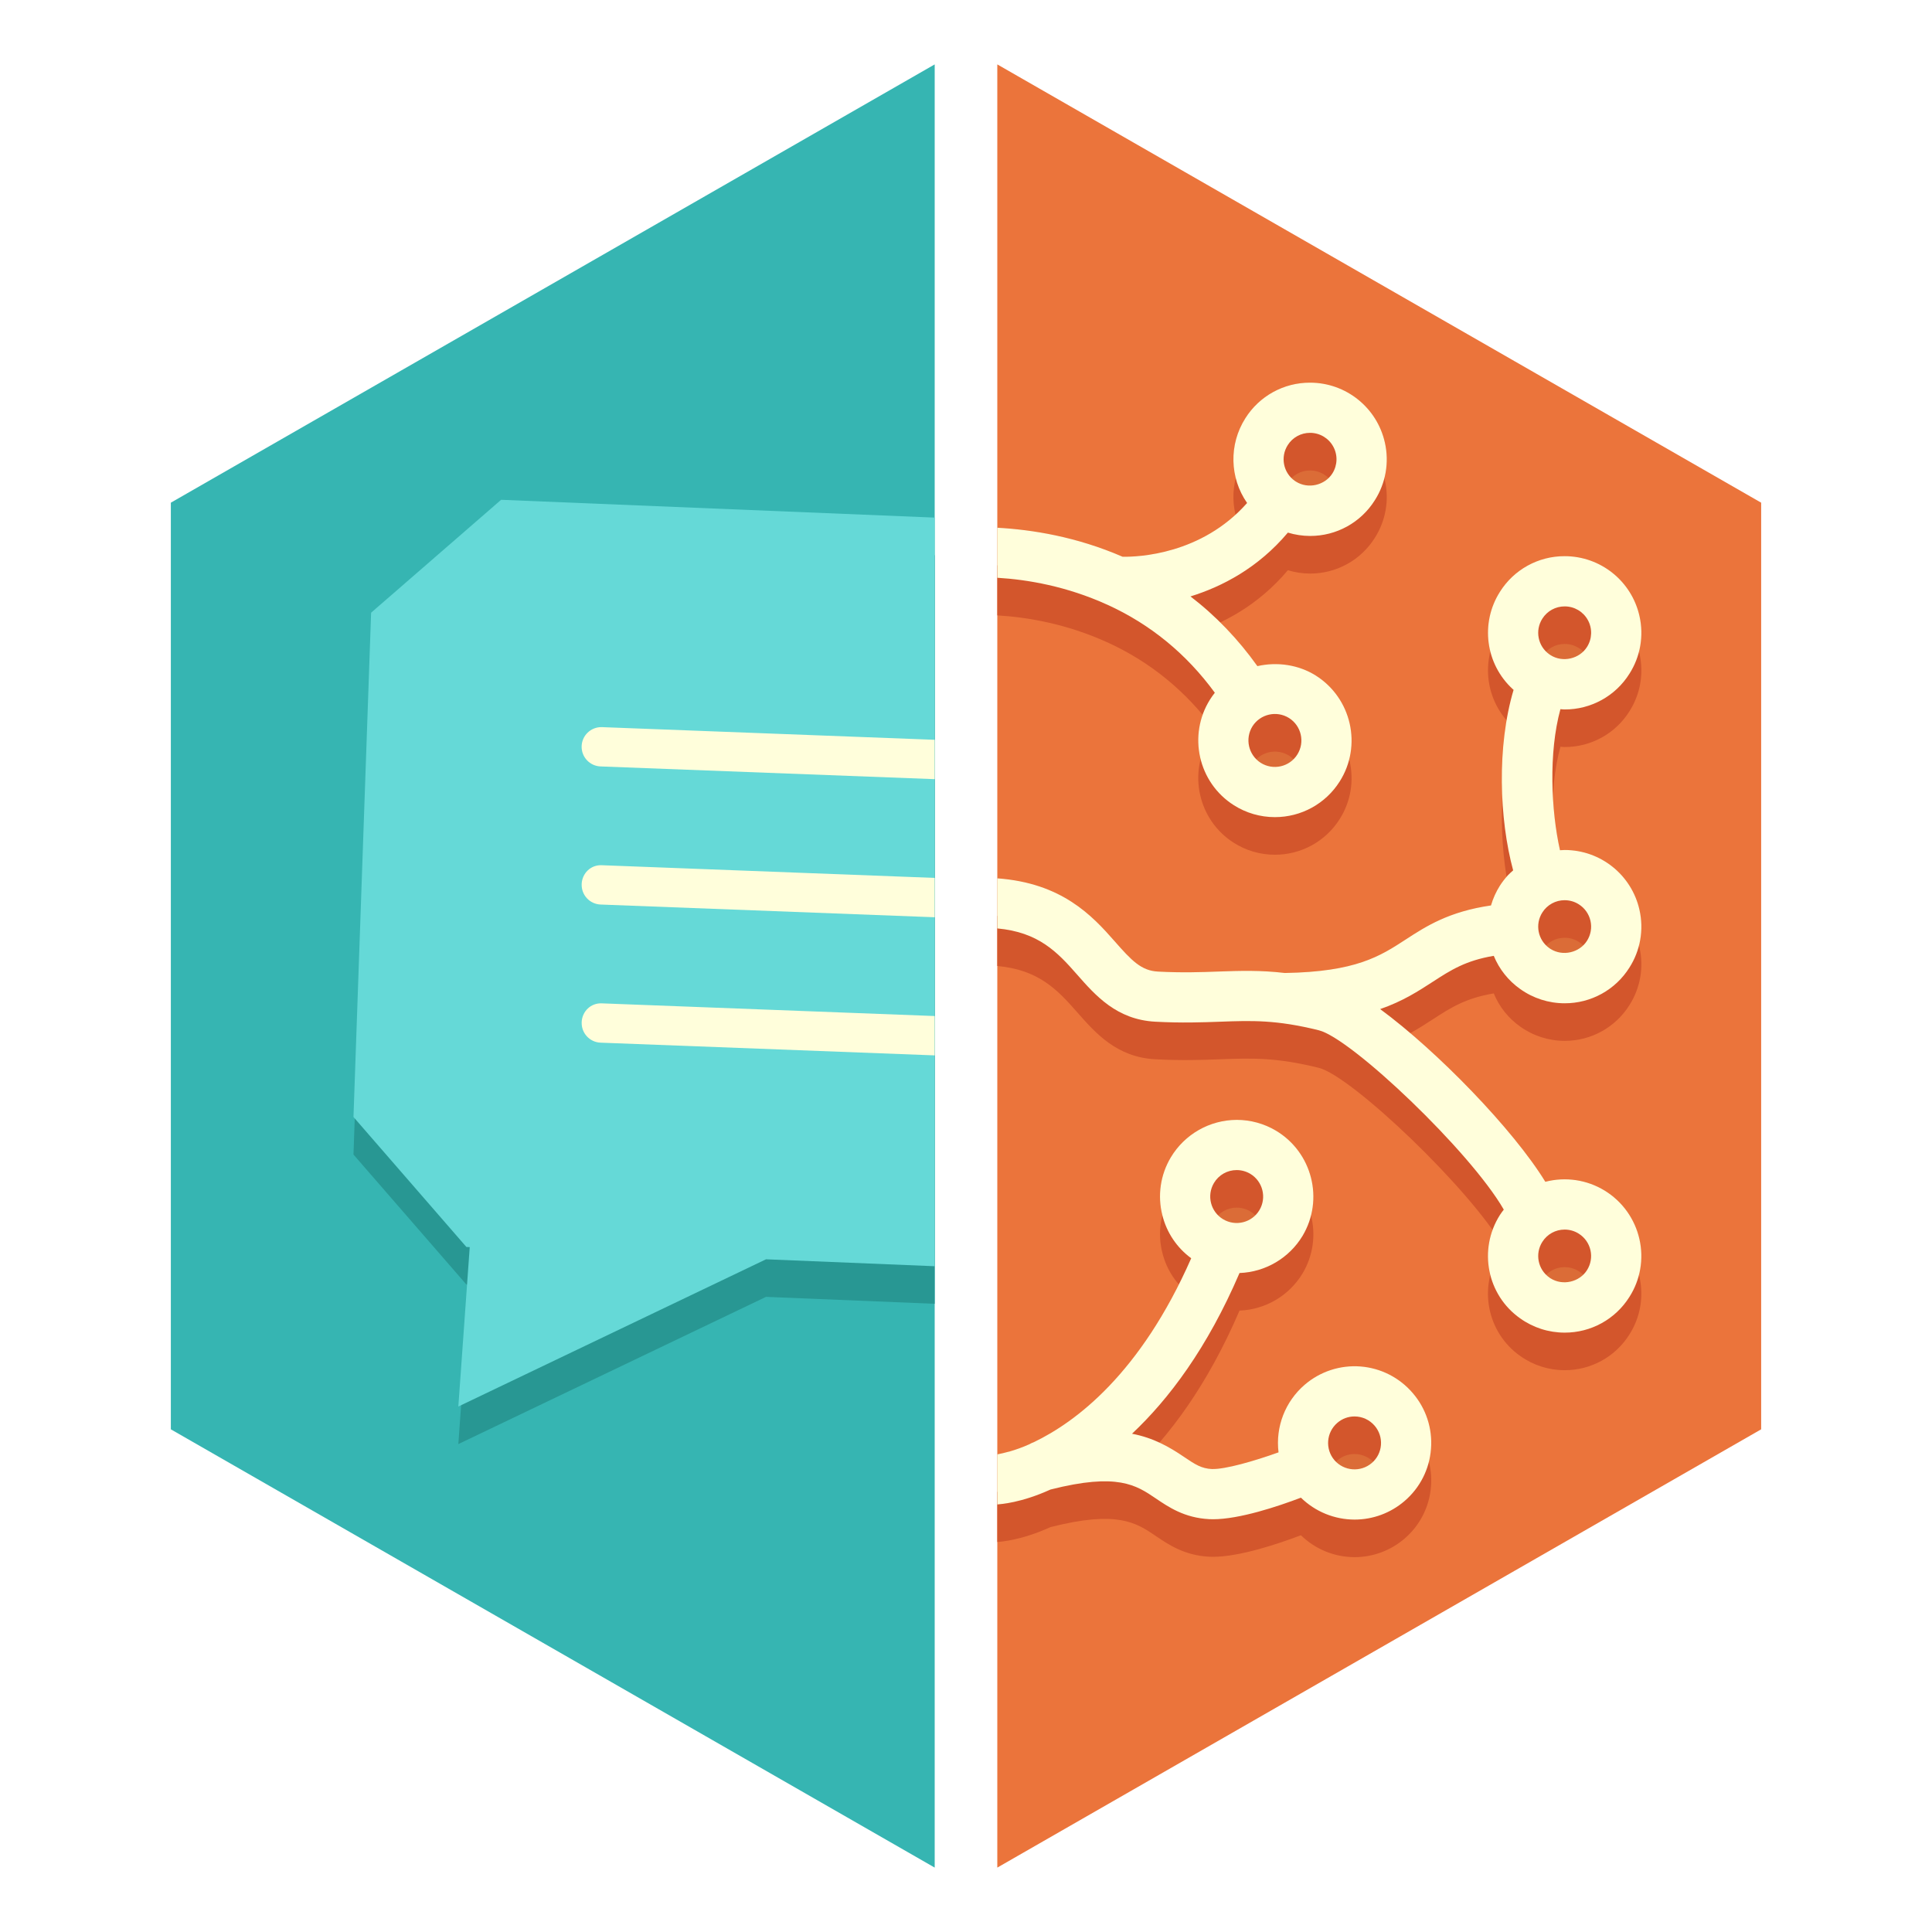
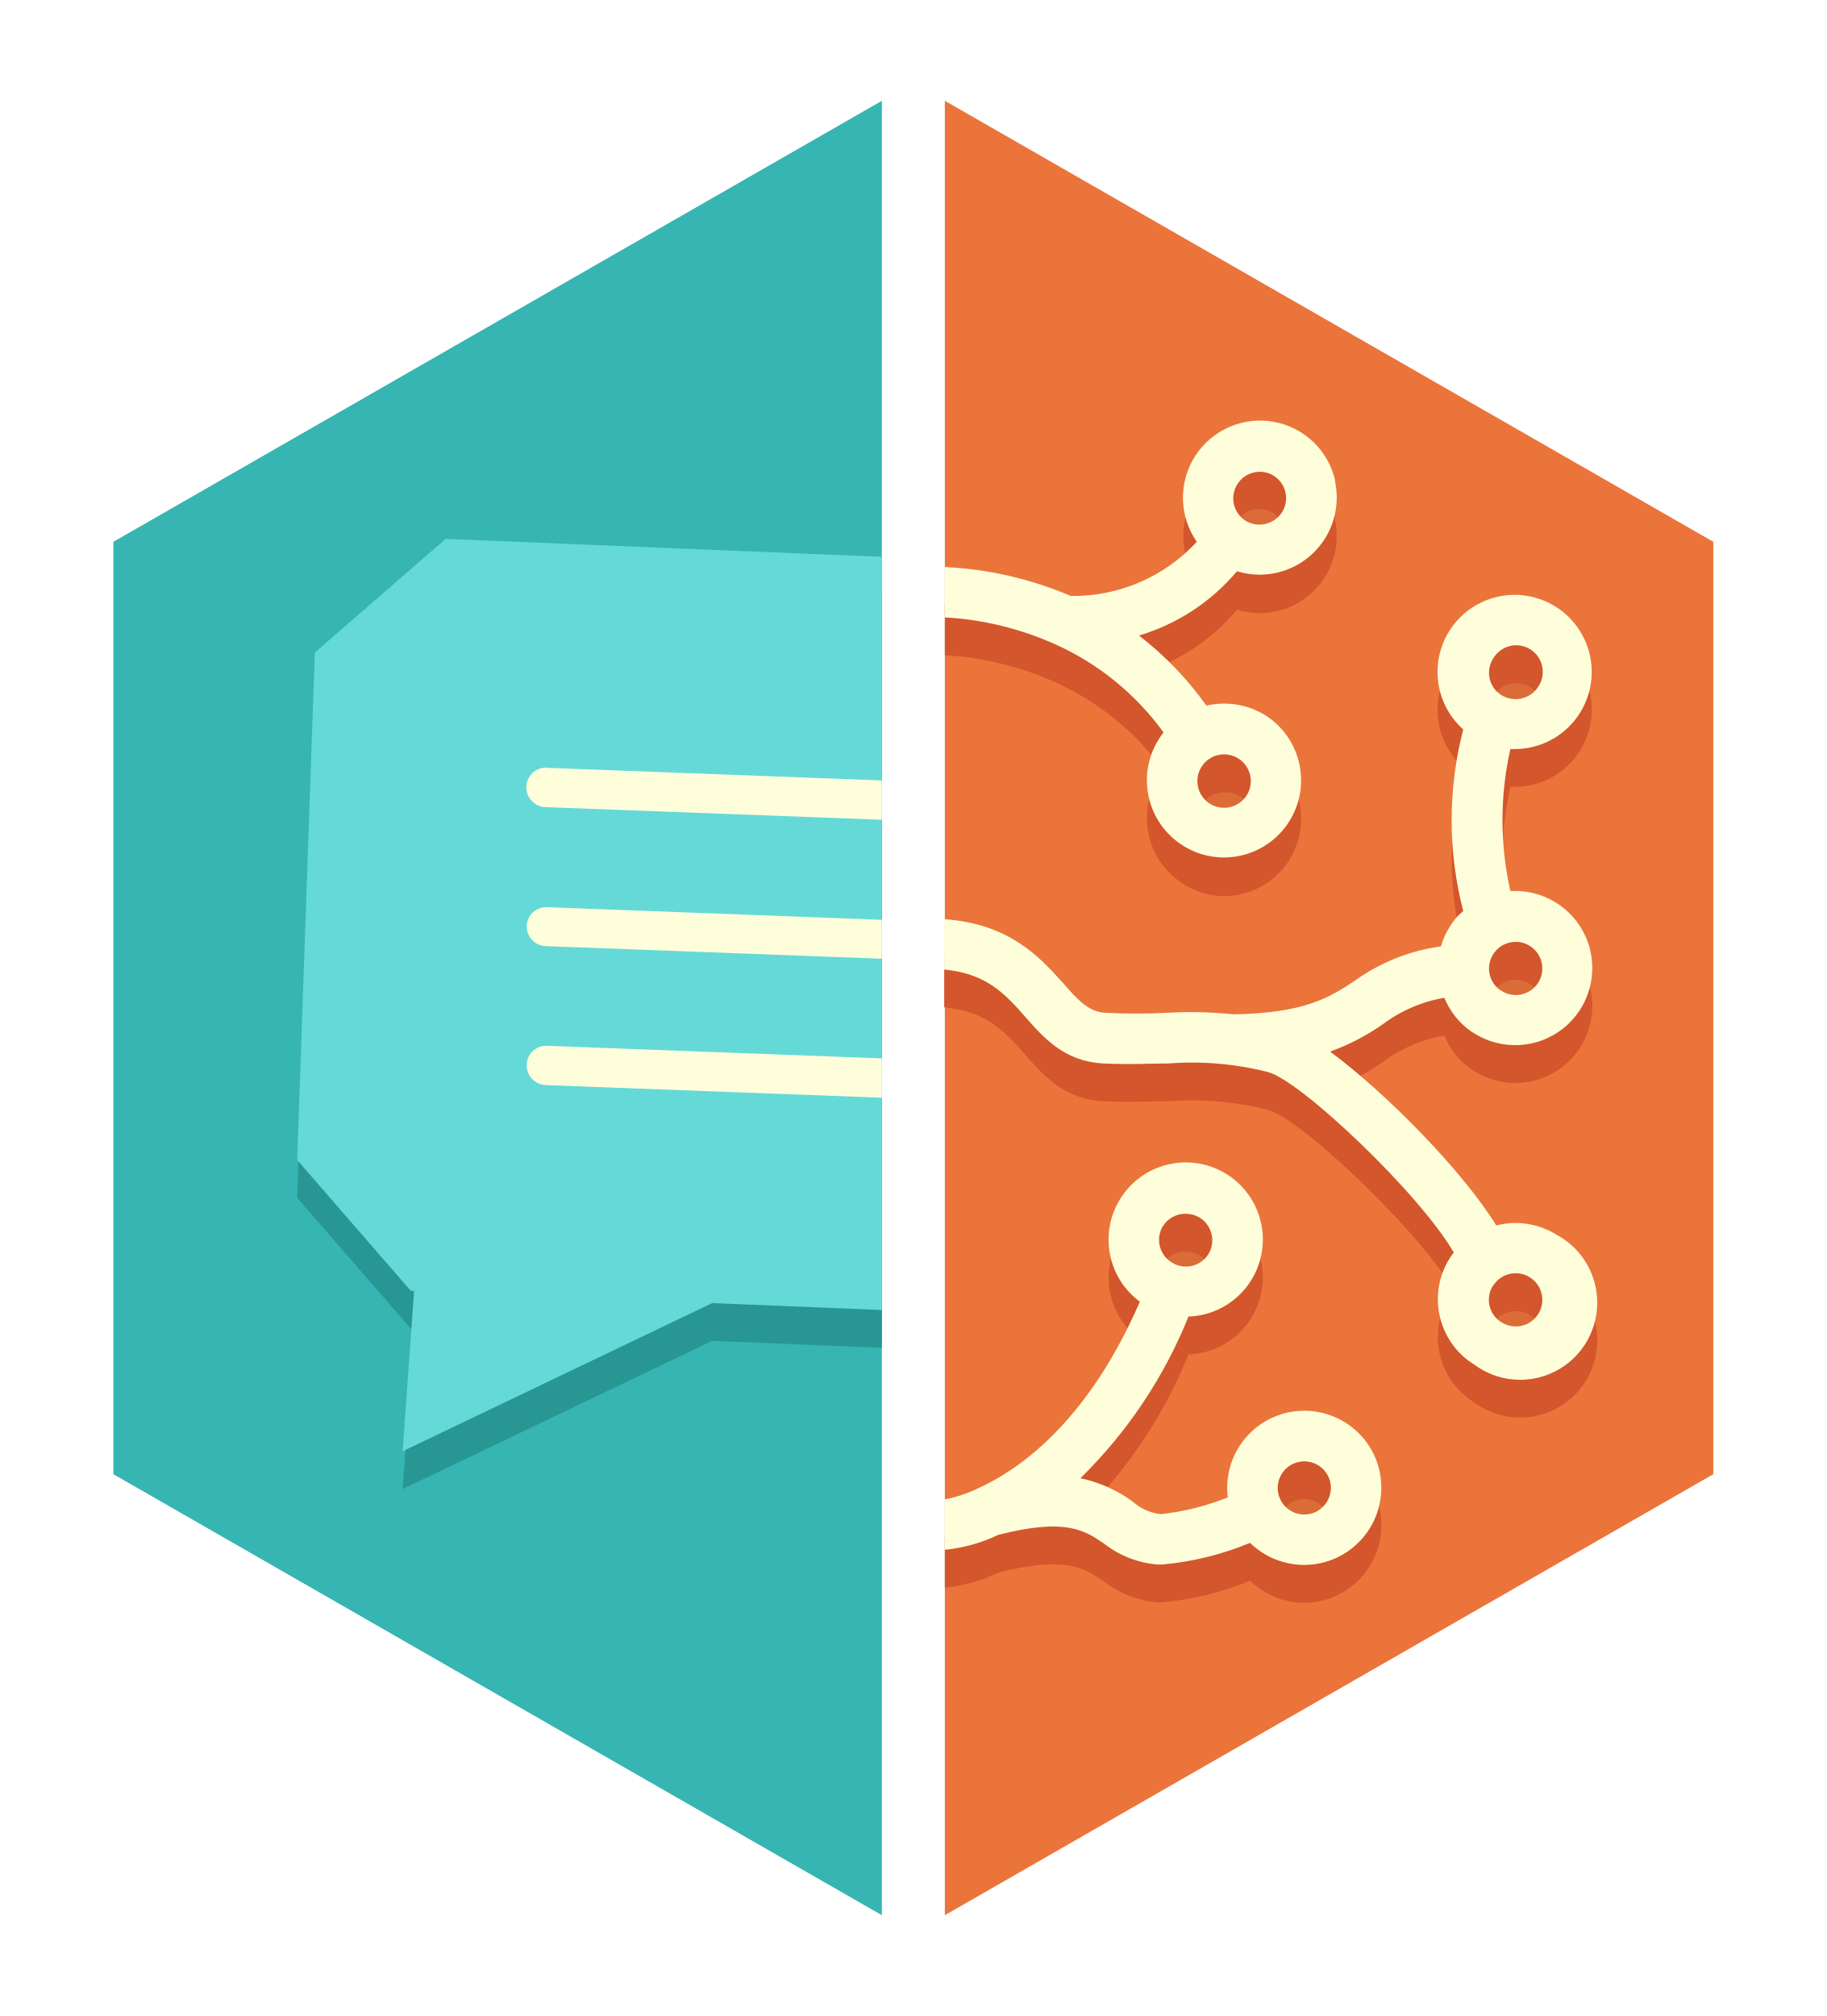
- <svg xmlns="http://www.w3.org/2000/svg" width="154.286" height="154.286">
-   <path fill="#eb743b" d="M140.643 114.143v-74l-61-35v144z" />
-   <path fill="#36b5b2" d="M13.643 114.143l61 35v-144l-61 35z" />
-   <path fill="#289793" d="M61.173 103.565l13.47.553V44.335l-34.625-1.422-10.382 9.016L28.228 92.2l9.018 10.382.266.01-.91 12.73z" />
-   <path fill="#65d9d7" d="M61.173 100.565l13.47.553V41.335l-34.625-1.422-10.382 9.016L28.228 89.2l9.018 10.382.266.01-.91 12.73z" />
-   <g fill="#fffedb">
-     <path d="M48.02 58.067a1.57 1.57 0 00-.058 3.139l26.682 1.016v-3.143L48.08 58.068l-.061-.001zM46.452 70.606a1.57 1.57 0 001.51 1.628l26.682 1.016v-3.142L48.08 69.096c-.901-.053-1.596.645-1.63 1.51zM46.452 81.637a1.57 1.57 0 001.51 1.628l26.682 1.016v-3.142L48.08 80.127c-.901-.05-1.596.645-1.63 1.51z" />
-   </g>
-   <g>
-     <g opacity=".07">
-       <path d="M96.945 96.877a2.102 2.102 0 011.819-1.03c.378 0 .752.104 1.078.297a2.12 2.12 0 01.735 2.898 2.114 2.114 0 01-3.632-2.165zm12.603 22.362a2.121 2.121 0 01-2.981-.225 2.117 2.117 0 01.23-2.981 2.08 2.08 0 011.374-.512c.617 0 1.2.269 1.605.74.368.43.547.976.504 1.538a2.09 2.09 0 01-.732 1.44zM88.644 50.754zM100.023 60.4a2.128 2.128 0 012.916-.656 2.116 2.116 0 01-2.259 3.58 2.128 2.128 0 01-.657-2.924zm6.379-20.187c-.6.95-1.938 1.27-2.912.653l-.096-.063a2.108 2.108 0 01-.558-2.851 2.095 2.095 0 011.784-.98 2.11 2.11 0 011.782 3.241zM123.169 51.81a2.096 2.096 0 011.783-.98c.399 0 .79.114 1.125.326a2.107 2.107 0 01.658 2.914c-.598.95-1.938 1.272-2.912.653l-.094-.063a2.102 2.102 0 01-.56-2.85zm0 23.464a2.096 2.096 0 011.783-.98c.399 0 .79.112 1.125.326a2.105 2.105 0 01.658 2.914c-.598.95-1.938 1.27-2.912.652l-.094-.063a2.102 2.102 0 01-.56-2.85zm0 26.303a2.098 2.098 0 011.783-.98c.399 0 .79.113 1.125.326a2.107 2.107 0 01.658 2.914c-.598.95-1.938 1.27-2.912.653l-.094-.063a2.103 2.103 0 01-.56-2.85z" />
-       <path d="M112.819 111.247a6.11 6.11 0 00-8.631-.662 6.123 6.123 0 00-2.087 5.397c-1.948.7-4.258 1.365-5.328 1.332-.821-.044-1.302-.346-2.224-.972-1.172-.795-2.418-1.512-4.148-1.847 2.936-2.761 6.009-6.83 8.584-12.834a6.147 6.147 0 005.038-2.972c1.725-2.896.773-6.66-2.124-8.394a6.128 6.128 0 00-3.134-.864 6.156 6.156 0 00-5.261 2.986 6.079 6.079 0 00-.678 4.636 6.07 6.07 0 002.302 3.429c-4.053 9.218-9.22 13.08-12.565 14.685a1.975 1.975 0 00-.36.168c-1.187.53-2.05.704-2.56.808v4c.276-.03 1.886-.118 4.248-1.192 5.348-1.357 6.839-.354 8.407.709 1.02.692 2.29 1.554 4.263 1.656.1.005.204.008.309.008 2.109 0 5.172-1.022 7.02-1.723a6.134 6.134 0 004.286 1.75 6.112 6.112 0 003.983-1.476 6.075 6.075 0 002.118-4.176 6.077 6.077 0 00-1.458-4.452zM96.945 94.47a2.102 2.102 0 011.819-1.03c.378 0 .752.104 1.078.297a2.12 2.12 0 01.735 2.898 2.114 2.114 0 01-3.632-2.165zm12.603 22.363a2.121 2.121 0 01-2.981-.225 2.117 2.117 0 01.23-2.981 2.08 2.08 0 011.374-.512c.617 0 1.2.269 1.605.74.368.43.547.976.504 1.538a2.09 2.09 0 01-.732 1.44zM88.644 48.348zM110.594 35.347a6.122 6.122 0 00-5.973-4.788 6.076 6.076 0 00-5.174 2.85 6.112 6.112 0 00.144 6.759c-3.646 4.124-8.706 4.313-9.942 4.293-3.692-1.604-7.234-2.164-10.005-2.317v3.996c2.44.144 5.553.686 8.748 2.136.005.002.01.002.015.005 3.445 1.563 6.334 3.928 8.607 7.04a6.309 6.309 0 00-.382.539c-1.796 2.854-.942 6.644 1.903 8.444.98.622 2.11.95 3.27.95a6.105 6.105 0 005.183-2.851c1.806-2.851.95-6.642-1.908-8.453-1.384-.871-3.092-1.113-4.667-.755-1.538-2.154-3.323-4.017-5.345-5.566 2.517-.778 5.4-2.27 7.78-5.096a6.141 6.141 0 001.77.267 6.08 6.08 0 005.172-2.85 6.061 6.061 0 00.804-4.603zm-10.571 22.648a2.128 2.128 0 012.916-.656 2.116 2.116 0 01-2.259 3.58 2.128 2.128 0 01-.657-2.924zm6.379-20.188c-.6.95-1.938 1.27-2.912.653l-.096-.063a2.108 2.108 0 01-.558-2.851 2.095 2.095 0 011.784-.98 2.11 2.11 0 011.782 3.241z" />
-       <path d="M119.289 76.33a6.04 6.04 0 002.109 2.65 6.1 6.1 0 003.551 1.14 6.081 6.081 0 005.173-2.85 6.063 6.063 0 00.805-4.603 6.122 6.122 0 00-5.975-4.788c-.125 0-.25.008-.375.018-.71-3.157-.92-7.77.035-11.265.112.01.225.024.337.024a6.079 6.079 0 005.173-2.85 6.062 6.062 0 00.805-4.603 6.122 6.122 0 00-5.975-4.788 6.079 6.079 0 00-5.173 2.85 6.105 6.105 0 001.024 7.765c.02.02.048.037.07.059-1.348 4.518-1.145 10.324-.035 14.417-.144.132-.294.254-.426.399a6.231 6.231 0 00-.634.824 6.166 6.166 0 00-.71 1.578c-3.371.488-5.198 1.67-6.824 2.729-2.035 1.324-3.961 2.572-9.636 2.665-1.964-.23-3.553-.177-5.29-.116-1.431.052-2.91.106-4.85.003-1.334-.071-2.103-.882-3.457-2.424-1.803-2.055-4.22-4.648-9.37-5.022v4c3.296.3 4.797 1.888 6.357 3.667 1.487 1.694 3.175 3.615 6.256 3.782 2.118.114 3.76.052 5.208 0 2.49-.091 4.453-.16 7.855.685 2.607.643 12.099 9.673 14.773 14.322-.108.142-.22.282-.313.434-1.743 2.755-1.026 6.385 1.619 8.25a6.098 6.098 0 003.551 1.139 6.081 6.081 0 005.173-2.848 6.06 6.06 0 00.805-4.603 6.122 6.122 0 00-7.518-4.594c-2.561-4.187-8.652-10.455-13.19-13.792 1.814-.628 3.05-1.435 4.213-2.188 1.429-.928 2.616-1.688 4.859-2.065zm3.88-26.924a2.096 2.096 0 011.783-.98 2.107 2.107 0 011.783 3.239c-.598.95-1.938 1.272-2.912.653l-.094-.063a2.102 2.102 0 01-.56-2.85zm0 23.463a2.096 2.096 0 011.783-.98c.399 0 .79.112 1.125.326a2.105 2.105 0 01.658 2.914c-.598.95-1.938 1.27-2.912.652l-.094-.063a2.102 2.102 0 01-.56-2.85zm0 26.303a2.098 2.098 0 011.783-.98c.399 0 .79.113 1.125.326a2.107 2.107 0 01.658 2.914c-.598.95-1.938 1.27-2.912.653l-.094-.063a2.103 2.103 0 01-.56-2.85z" />
-     </g>
-     <path d="M112.819 114.247a6.11 6.11 0 00-8.631-.662 6.123 6.123 0 00-2.087 5.397c-1.948.7-4.258 1.365-5.328 1.332-.821-.044-1.302-.346-2.224-.972-1.172-.795-2.418-1.512-4.148-1.847 2.936-2.761 6.009-6.83 8.584-12.834a6.147 6.147 0 005.038-2.972c1.725-2.896.773-6.66-2.124-8.394a6.128 6.128 0 00-3.134-.864 6.156 6.156 0 00-5.261 2.986 6.079 6.079 0 00-.678 4.636 6.07 6.07 0 002.302 3.429c-4.053 9.218-9.22 13.08-12.565 14.685a1.975 1.975 0 00-.36.168c-1.187.53-2.05.704-2.56.808v4c.276-.03 1.886-.118 4.248-1.192 5.348-1.357 6.839-.354 8.407.709 1.02.692 2.29 1.554 4.263 1.656.1.005.204.008.309.008 2.109 0 5.172-1.022 7.02-1.723a6.134 6.134 0 004.286 1.75 6.112 6.112 0 003.983-1.476 6.075 6.075 0 002.118-4.176 6.077 6.077 0 00-1.458-4.452zM96.945 97.47a2.102 2.102 0 011.819-1.03c.378 0 .752.104 1.078.297a2.12 2.12 0 01.735 2.898 2.114 2.114 0 01-3.632-2.165zm12.603 22.363a2.121 2.121 0 01-2.981-.225 2.117 2.117 0 01.23-2.981 2.08 2.08 0 011.374-.512c.617 0 1.2.269 1.605.74.368.43.547.976.504 1.538a2.09 2.09 0 01-.732 1.44z" fill="#d3562c" />
-     <path d="M88.644 50.754z" />
-     <path d="M110.594 38.35a6.122 6.122 0 00-5.973-4.788 6.076 6.076 0 00-5.174 2.85 6.112 6.112 0 00.144 6.76c-3.646 4.124-8.706 4.313-9.942 4.293-3.692-1.604-7.234-2.164-10.005-2.317v3.996c2.44.144 5.553.686 8.748 2.136.005.002.01.002.015.005 3.445 1.563 6.334 3.928 8.607 7.04a6.309 6.309 0 00-.382.539c-1.796 2.854-.942 6.644 1.903 8.444.98.622 2.11.95 3.27.95a6.105 6.105 0 005.183-2.851c1.806-2.851.95-6.642-1.908-8.453-1.384-.871-3.092-1.113-4.667-.755-1.538-2.154-3.323-4.017-5.345-5.566 2.517-.778 5.4-2.27 7.78-5.096a6.141 6.141 0 001.77.267 6.08 6.08 0 005.172-2.85 6.061 6.061 0 00.804-4.603zM100.023 61a2.128 2.128 0 012.916-.656 2.116 2.116 0 01-2.259 3.58 2.128 2.128 0 01-.657-2.924zm6.379-20.188c-.6.95-1.938 1.27-2.912.653l-.096-.063a2.108 2.108 0 01-.558-2.851 2.095 2.095 0 011.784-.98 2.11 2.11 0 011.782 3.241z" fill="#d3562c" />
-     <path d="M119.289 79.33a6.04 6.04 0 002.109 2.65 6.1 6.1 0 003.551 1.14 6.081 6.081 0 005.173-2.85 6.063 6.063 0 00.805-4.603 6.122 6.122 0 00-5.975-4.788c-.125 0-.25.008-.375.018-.71-3.157-.92-7.77.035-11.265.112.01.225.024.337.024a6.079 6.079 0 005.173-2.85 6.062 6.062 0 00.805-4.603 6.122 6.122 0 00-5.975-4.788 6.079 6.079 0 00-5.173 2.85 6.105 6.105 0 001.024 7.765c.02.02.048.037.07.059-1.348 4.518-1.145 10.324-.035 14.417-.144.132-.294.254-.426.399a6.231 6.231 0 00-.634.824 6.166 6.166 0 00-.71 1.578c-3.371.488-5.198 1.67-6.824 2.729-2.035 1.324-3.961 2.572-9.636 2.665-1.964-.23-3.553-.177-5.29-.116-1.431.052-2.91.106-4.85.003-1.334-.071-2.103-.882-3.457-2.424-1.803-2.055-4.22-4.648-9.37-5.022v4c3.296.3 4.797 1.888 6.357 3.667 1.487 1.694 3.175 3.615 6.256 3.782 2.118.114 3.76.052 5.208 0 2.49-.091 4.453-.16 7.855.685 2.607.643 12.099 9.673 14.773 14.322-.108.142-.22.282-.313.434-1.743 2.755-1.026 6.385 1.619 8.25a6.098 6.098 0 003.551 1.139 6.081 6.081 0 005.173-2.848 6.06 6.06 0 00.805-4.603 6.122 6.122 0 00-7.518-4.594c-2.561-4.187-8.652-10.455-13.19-13.792 1.814-.628 3.05-1.435 4.213-2.188 1.429-.928 2.616-1.688 4.859-2.065zm3.88-26.924a2.096 2.096 0 011.783-.98 2.107 2.107 0 011.783 3.239c-.598.95-1.938 1.272-2.912.653l-.094-.063a2.102 2.102 0 01-.56-2.85zm0 23.463a2.096 2.096 0 011.783-.98c.399 0 .79.112 1.125.326a2.105 2.105 0 01.658 2.914c-.598.95-1.938 1.27-2.912.652l-.094-.063a2.102 2.102 0 01-.56-2.85zm0 26.303a2.098 2.098 0 011.783-.98c.399 0 .79.113 1.125.326a2.107 2.107 0 01.658 2.914c-.598.95-1.938 1.27-2.912.653l-.094-.063a2.103 2.103 0 01-.56-2.85z" fill="#d3562c" />
-     <g fill="#fffedb">
-       <path d="M112.819 111.247a6.11 6.11 0 00-8.631-.662 6.123 6.123 0 00-2.087 5.397c-1.948.7-4.258 1.365-5.328 1.332-.821-.044-1.302-.346-2.224-.972-1.172-.795-2.418-1.512-4.148-1.847 2.936-2.761 6.009-6.83 8.584-12.834a6.147 6.147 0 005.038-2.972c1.725-2.896.773-6.66-2.124-8.394a6.128 6.128 0 00-3.134-.864 6.156 6.156 0 00-5.261 2.986 6.079 6.079 0 00-.678 4.636 6.07 6.07 0 002.302 3.429c-4.053 9.218-9.22 13.08-12.565 14.685a1.975 1.975 0 00-.36.168c-1.187.53-2.05.704-2.56.808v4c.276-.03 1.886-.118 4.248-1.192 5.348-1.357 6.839-.354 8.407.709 1.02.692 2.29 1.554 4.263 1.656.1.005.204.008.309.008 2.109 0 5.172-1.022 7.02-1.723a6.134 6.134 0 004.286 1.75 6.112 6.112 0 003.983-1.476 6.075 6.075 0 002.118-4.176 6.077 6.077 0 00-1.458-4.452zM96.945 94.47a2.102 2.102 0 011.819-1.03c.378 0 .752.104 1.078.297a2.12 2.12 0 01.735 2.898 2.114 2.114 0 01-3.632-2.165zm12.603 22.363a2.121 2.121 0 01-2.981-.225 2.117 2.117 0 01.23-2.981 2.08 2.08 0 011.374-.512c.617 0 1.2.269 1.605.74.368.43.547.976.504 1.538a2.09 2.09 0 01-.732 1.44zM88.644 48.348zM110.594 35.347a6.122 6.122 0 00-5.973-4.788 6.076 6.076 0 00-5.174 2.85 6.112 6.112 0 00.144 6.759c-3.646 4.124-8.706 4.313-9.942 4.293-3.692-1.604-7.234-2.164-10.005-2.317v3.996c2.44.144 5.553.686 8.748 2.136.005.002.01.002.015.005 3.445 1.563 6.334 3.928 8.607 7.04a6.309 6.309 0 00-.382.539c-1.796 2.854-.942 6.644 1.903 8.444.98.622 2.11.95 3.27.95a6.105 6.105 0 005.183-2.851c1.806-2.851.95-6.642-1.908-8.453-1.384-.871-3.092-1.113-4.667-.755-1.538-2.154-3.323-4.017-5.345-5.566 2.517-.778 5.4-2.27 7.78-5.096a6.141 6.141 0 001.77.267 6.08 6.08 0 005.172-2.85 6.061 6.061 0 00.804-4.603zm-10.571 22.648a2.128 2.128 0 012.916-.656 2.116 2.116 0 01-2.259 3.58 2.128 2.128 0 01-.657-2.924zm6.379-20.188c-.6.95-1.938 1.27-2.912.653l-.096-.063a2.108 2.108 0 01-.558-2.851 2.095 2.095 0 011.784-.98 2.11 2.11 0 011.782 3.241z" />
-       <path d="M119.289 76.33a6.04 6.04 0 002.109 2.65 6.1 6.1 0 003.551 1.14 6.081 6.081 0 005.173-2.85 6.063 6.063 0 00.805-4.603 6.122 6.122 0 00-5.975-4.788c-.125 0-.25.008-.375.018-.71-3.157-.92-7.77.035-11.265.112.01.225.024.337.024a6.079 6.079 0 005.173-2.85 6.062 6.062 0 00.805-4.603 6.122 6.122 0 00-5.975-4.788 6.079 6.079 0 00-5.173 2.85 6.105 6.105 0 001.024 7.765c.02.02.048.037.07.059-1.348 4.518-1.145 10.324-.035 14.417-.144.132-.294.254-.426.399a6.231 6.231 0 00-.634.824 6.166 6.166 0 00-.71 1.578c-3.371.488-5.198 1.67-6.824 2.729-2.035 1.324-3.961 2.572-9.636 2.665-1.964-.23-3.553-.177-5.29-.116-1.431.052-2.91.106-4.85.003-1.334-.071-2.103-.882-3.457-2.424-1.803-2.055-4.22-4.648-9.37-5.022v4c3.296.3 4.797 1.888 6.357 3.667 1.487 1.694 3.175 3.615 6.256 3.782 2.118.114 3.76.052 5.208 0 2.49-.091 4.453-.16 7.855.685 2.607.643 12.099 9.673 14.773 14.322-.108.142-.22.282-.313.434-1.743 2.755-1.026 6.385 1.619 8.25a6.098 6.098 0 003.551 1.139 6.081 6.081 0 005.173-2.848 6.06 6.06 0 00.805-4.603 6.122 6.122 0 00-7.518-4.594c-2.561-4.187-8.652-10.455-13.19-13.792 1.814-.628 3.05-1.435 4.213-2.188 1.429-.928 2.616-1.688 4.859-2.065zm3.88-26.924a2.096 2.096 0 011.783-.98 2.107 2.107 0 011.783 3.239c-.598.95-1.938 1.272-2.912.653l-.094-.063a2.102 2.102 0 01-.56-2.85zm0 23.463a2.096 2.096 0 011.783-.98c.399 0 .79.112 1.125.326a2.105 2.105 0 01.658 2.914c-.598.95-1.938 1.27-2.912.652l-.094-.063a2.102 2.102 0 01-.56-2.85zm0 26.303a2.098 2.098 0 011.783-.98c.399 0 .79.113 1.125.326a2.107 2.107 0 01.658 2.914c-.598.95-1.938 1.27-2.912.653l-.094-.063a2.103 2.103 0 01-.56-2.85z" />
+ <svg xmlns="http://www.w3.org/2000/svg" viewBox="0 0 145 160">
+   <defs>
+     <style>.cls-1{isolation:isolate;}.cls-2{fill:#eb743b;}.cls-3{fill:#36b5b2;}.cls-4{fill:#289793;}.cls-5{fill:#65d9d7;}.cls-6{fill:#fffedb;}.cls-7{mix-blend-mode:multiply;opacity:0.07;}.cls-8{fill:#d3562c;}</style>
+   </defs>
+   <g class="cls-1">
+     <g id="Layer_1" data-name="Layer 1">
+       <polygon class="cls-2" points="75 8 75 152 136 117 136 43 75 8" />
+       <polygon class="cls-3" points="70 8 9 43 9 117 70 152 70 8" />
+       <polygon class="cls-4" points="24.99 54.79 23.59 95.06 32.6 105.44 32.87 105.45 31.96 118.18 56.53 106.42 70 106.97 70 47.19 35.37 45.77 24.99 54.79" />
+       <polygon class="cls-5" points="24.99 51.79 23.59 92.06 32.6 102.44 32.87 102.45 31.96 115.18 56.53 103.42 70 103.97 70 44.19 35.37 42.77 24.99 51.79" />
+       <path class="cls-6" d="M43.38,60.92a1.57,1.57,0,0,0-.06,3.14l26.68,1V61.94l-26.56-1Z" />
+       <path class="cls-6" d="M41.81,73.46a1.57,1.57,0,0,0,1.51,1.63l26.68,1V73L43.44,72A1.54,1.54,0,0,0,41.81,73.46Z" />
+       <path class="cls-6" d="M41.81,84.49a1.57,1.57,0,0,0,1.51,1.63l26.68,1V84L43.44,83A1.54,1.54,0,0,0,41.81,84.49Z" />
+       <g class="cls-7">
+         <path d="M92.3,99.73a2.12,2.12,0,0,1,1.82-1,2.17,2.17,0,0,1,1.08.3,2.12,2.12,0,0,1,.73,2.9,2.11,2.11,0,0,1-2.9.73,2.12,2.12,0,0,1-.73-2.9Zm12.6,22.37a2.06,2.06,0,0,1-1.37.5,2.1,2.1,0,0,1-1.61-.73,2.11,2.11,0,1,1,3.21-2.75,2.11,2.11,0,0,1,.51,1.54A2.14,2.14,0,0,1,104.9,122.1Z" />
+         <path d="M84,53.61l.21,0Z" />
+         <path d="M95.38,63.26a2,2,0,0,1,.67-.66,2.11,2.11,0,0,1,1.12-.32,2.12,2.12,0,1,1,0,4.23,2.12,2.12,0,0,1-1.78-3.25Zm6.38-20.19a2.14,2.14,0,0,1-2.91.65l-.1-.06A2.11,2.11,0,0,1,100,39.83a2,2,0,0,1,1.12.33,2.1,2.1,0,0,1,.66,2.91Z" />
+         <path d="M118.53,54.67a2.11,2.11,0,0,1,2.9-.66,2.11,2.11,0,1,1-2.25,3.57l-.1-.06A2.1,2.1,0,0,1,118.53,54.67Zm0,23.46a2.09,2.09,0,0,1,1.78-1,2,2,0,0,1,1.12.33,2.07,2.07,0,0,1,.94,1.33,2.1,2.1,0,0,1-.28,1.58,2.14,2.14,0,0,1-2.91.65l-.1-.06A2.1,2.1,0,0,1,118.53,78.13Zm0,26.3a2.11,2.11,0,1,1,3.56,2.26,2.15,2.15,0,0,1-2.91.66l-.1-.07A2.1,2.1,0,0,1,118.53,104.43Z" />
+         <path d="M108.18,114.1a6.12,6.12,0,0,0-10.72,4.74,20,20,0,0,1-5.33,1.33,4,4,0,0,1-2.22-1,10.78,10.78,0,0,0-4.15-1.85,37.66,37.66,0,0,0,8.58-12.83,6.12,6.12,0,1,0-5.48-9.24,6.12,6.12,0,0,0,1.62,8.06c-4,9.22-9.21,13.08-12.56,14.68a2,2,0,0,0-.36.17A11.22,11.22,0,0,1,75,119v4a12.69,12.69,0,0,0,4.25-1.19c5.34-1.36,6.84-.36,8.4.71a7.93,7.93,0,0,0,4.27,1.65h.31a23.69,23.69,0,0,0,7-1.72,6.14,6.14,0,0,0,4.28,1.75h0a6.11,6.11,0,0,0,4-1.48,6.13,6.13,0,0,0,.67-8.63ZM92.3,97.33a2.1,2.1,0,0,1,1.82-1,2.16,2.16,0,0,1,1.08.29,2.12,2.12,0,0,1,.73,2.9,2.08,2.08,0,0,1-1.81,1,2.12,2.12,0,0,1-1.09-.31,2.11,2.11,0,0,1-.73-2.89Zm12.6,22.36a2.07,2.07,0,0,1-1.37.51,2.11,2.11,0,1,1,2.11-2A2.14,2.14,0,0,1,104.9,119.69Z" />
+         <path d="M84,51.21l.21,0Z" />
+         <path d="M106,38.2A6.12,6.12,0,1,0,95,43a13.36,13.36,0,0,1-10,4.3A28.93,28.93,0,0,0,75,45v4a24.75,24.75,0,0,1,8.75,2.13h0a21.46,21.46,0,0,1,8.61,7,5.22,5.22,0,0,0-.38.54,6.12,6.12,0,1,0,8.45-1.91,6.24,6.24,0,0,0-4.67-.76,26,26,0,0,0-5.35-5.56,16.29,16.29,0,0,0,7.78-5.1,6.28,6.28,0,0,0,1.77.27,6.12,6.12,0,0,0,6-7.46ZM95.38,60.85a2,2,0,0,1,.67-.66,2.11,2.11,0,0,1,1.12-.32,2.16,2.16,0,0,1,1.13.33,2.12,2.12,0,1,1-2.92.65Zm6.38-20.19a2.13,2.13,0,0,1-2.91.66l-.1-.07a2.11,2.11,0,0,1,2.35-3.5,2.14,2.14,0,0,1,.94,1.33A2.09,2.09,0,0,1,101.76,40.66Z" />
+         <path d="M114.65,79.19a6.05,6.05,0,0,0,2.1,2.65L117,82a6.12,6.12,0,1,0,3.27-11.29h-.38a25.63,25.63,0,0,1,0-11.26l.34,0a6.12,6.12,0,1,0-4.15-1.62s0,0,.07.06a28.59,28.59,0,0,0,0,14.41c-.15.14-.3.26-.43.4a5.67,5.67,0,0,0-.63.83,5.73,5.73,0,0,0-.71,1.58,15.22,15.22,0,0,0-6.83,2.72c-2,1.33-4,2.58-9.63,2.67a32.82,32.82,0,0,0-5.29-.12,48.41,48.41,0,0,1-4.85,0c-1.34-.07-2.11-.89-3.46-2.43-1.8-2-4.22-4.65-9.37-5v4c3.29.3,4.8,1.89,6.36,3.67s3.17,3.61,6.25,3.78c2.12.11,3.76,0,5.21,0a24.43,24.43,0,0,1,7.86.68c2.6.65,12.09,9.68,14.77,14.33a4.25,4.25,0,0,0-.31.43,6.1,6.1,0,0,0,1.61,8.25l.29.19A6.12,6.12,0,1,0,123.57,98a6.18,6.18,0,0,0-3.26-.94,6,6,0,0,0-1.54.2c-2.56-4.19-8.66-10.46-13.19-13.8a17.66,17.66,0,0,0,4.21-2.19A11.33,11.33,0,0,1,114.65,79.19Zm3.88-26.93a2.11,2.11,0,1,1,3.56,2.26,2.14,2.14,0,0,1-2.91.65l-.1-.06A2.1,2.1,0,0,1,118.53,52.26Zm0,23.47a2.11,2.11,0,0,1,2.9-.66,2.11,2.11,0,1,1-2.25,3.57l-.1-.06A2.1,2.1,0,0,1,118.53,75.73Zm0,26.3a2.11,2.11,0,0,1,2.9-.66,2.11,2.11,0,1,1-2.25,3.57l-.1-.06A2.1,2.1,0,0,1,118.53,102Z" />
+       </g>
+       <path class="cls-8" d="M108.18,117.1a6.12,6.12,0,0,0-10.72,4.74,20,20,0,0,1-5.33,1.33,4,4,0,0,1-2.22-1,10.78,10.78,0,0,0-4.15-1.85,37.66,37.66,0,0,0,8.58-12.83,6.12,6.12,0,1,0-5.48-9.24,6.12,6.12,0,0,0,1.62,8.06c-4,9.22-9.21,13.08-12.56,14.68a2,2,0,0,0-.36.17A11.22,11.22,0,0,1,75,122v4a12.69,12.69,0,0,0,4.25-1.19c5.34-1.36,6.84-.36,8.4.71a7.93,7.93,0,0,0,4.27,1.65h.31a23.69,23.69,0,0,0,7-1.72,6.14,6.14,0,0,0,4.28,1.75h0a6.11,6.11,0,0,0,4-1.48,6.13,6.13,0,0,0,.67-8.63ZM92.3,100.33a2.1,2.1,0,0,1,1.82-1,2.16,2.16,0,0,1,1.08.29,2.12,2.12,0,0,1,.73,2.9,2.08,2.08,0,0,1-1.81,1,2.12,2.12,0,0,1-1.09-.31,2.11,2.11,0,0,1-.73-2.89Zm12.6,22.36a2.07,2.07,0,0,1-1.37.51,2.11,2.11,0,1,1,2.11-2A2.14,2.14,0,0,1,104.9,122.69Z" />
+       <path d="M84,53.61l.21,0Z" />
+       <path class="cls-8" d="M106,41.21a6.12,6.12,0,0,0-2.71-3.85,6.18,6.18,0,0,0-3.26-.94A6.12,6.12,0,0,0,95,46a13.38,13.38,0,0,1-10,4.29A29.39,29.39,0,0,0,75,48v4a24.79,24.79,0,0,1,8.75,2.14h0a21.54,21.54,0,0,1,8.61,7,5.22,5.22,0,0,0-.38.54,6.14,6.14,0,0,0,1.9,8.44,6,6,0,0,0,3.27,1,6.13,6.13,0,0,0,3.28-11.31,6.23,6.23,0,0,0-4.67-.75,25.77,25.77,0,0,0-5.35-5.57,16.29,16.29,0,0,0,7.78-5.1,5.94,5.94,0,0,0,1.77.27,6.12,6.12,0,0,0,6-7.45ZM95.38,63.86a2.14,2.14,0,0,1,.67-.67,2.2,2.2,0,0,1,1.12-.31,2.12,2.12,0,1,1,0,4.23,2.12,2.12,0,0,1-1.78-3.25Zm6.38-20.19a2.14,2.14,0,0,1-2.91.65l-.1-.06a2.11,2.11,0,0,1,2.35-3.51,2.16,2.16,0,0,1,.94,1.33A2.12,2.12,0,0,1,101.76,43.67Z" />
+       <path class="cls-8" d="M114.65,82.19a6.05,6.05,0,0,0,2.1,2.65L117,85a6.12,6.12,0,1,0,3.27-11.29h-.38a25.63,25.63,0,0,1,0-11.26l.34,0a6.12,6.12,0,1,0-4.15-1.62s0,0,.07.06a28.59,28.59,0,0,0,0,14.41c-.15.14-.3.26-.43.4a5.67,5.67,0,0,0-.63.83,5.73,5.73,0,0,0-.71,1.58,15.22,15.22,0,0,0-6.83,2.72c-2,1.33-4,2.58-9.63,2.67a32.82,32.82,0,0,0-5.29-.12,48.41,48.41,0,0,1-4.85,0c-1.34-.07-2.11-.89-3.46-2.43-1.8-2-4.22-4.65-9.37-5v4c3.29.3,4.8,1.89,6.36,3.67s3.17,3.61,6.25,3.78c2.12.11,3.76,0,5.21,0a24.43,24.43,0,0,1,7.86.68c2.6.65,12.09,9.68,14.77,14.33a4.25,4.25,0,0,0-.31.43,6.1,6.1,0,0,0,1.61,8.25l.29.19A6.12,6.12,0,1,0,123.57,101a6.18,6.18,0,0,0-3.26-.94,6,6,0,0,0-1.54.2c-2.56-4.19-8.66-10.46-13.19-13.8a17.66,17.66,0,0,0,4.21-2.19A11.33,11.33,0,0,1,114.65,82.19Zm3.88-26.93a2.11,2.11,0,1,1,3.56,2.26,2.14,2.14,0,0,1-2.91.65l-.1-.06A2.1,2.1,0,0,1,118.53,55.26Zm0,23.47a2.11,2.11,0,0,1,2.9-.66,2.11,2.11,0,1,1-2.25,3.57l-.1-.06A2.1,2.1,0,0,1,118.53,78.73Zm0,26.3a2.11,2.11,0,0,1,2.9-.66,2.11,2.11,0,1,1-2.25,3.57l-.1-.06A2.1,2.1,0,0,1,118.53,105Z" />
+       <path class="cls-6" d="M108.18,114.1a6.12,6.12,0,0,0-10.72,4.74,20,20,0,0,1-5.33,1.33,4,4,0,0,1-2.22-1,10.78,10.78,0,0,0-4.15-1.85,37.66,37.66,0,0,0,8.58-12.83,6.12,6.12,0,1,0-5.48-9.24,6.12,6.12,0,0,0,1.62,8.06c-4,9.22-9.21,13.08-12.56,14.68a2,2,0,0,0-.36.17A11.22,11.22,0,0,1,75,119v4a12.69,12.69,0,0,0,4.25-1.19c5.34-1.36,6.84-.36,8.4.71a7.93,7.93,0,0,0,4.27,1.65h.31a23.69,23.69,0,0,0,7-1.72,6.14,6.14,0,0,0,4.28,1.75h0a6.11,6.11,0,0,0,4-1.48,6.13,6.13,0,0,0,.67-8.63ZM92.3,97.33a2.1,2.1,0,0,1,1.82-1,2.16,2.16,0,0,1,1.08.29,2.12,2.12,0,0,1,.73,2.9,2.08,2.08,0,0,1-1.81,1,2.12,2.12,0,0,1-1.09-.31,2.11,2.11,0,0,1-.73-2.89Zm12.6,22.36a2.07,2.07,0,0,1-1.37.51,2.11,2.11,0,1,1,2.11-2A2.14,2.14,0,0,1,104.9,119.69Z" />
+       <path class="cls-6" d="M84,51.21l.21,0Z" />
+       <path class="cls-6" d="M106,38.2A6.12,6.12,0,1,0,95,43a13.36,13.36,0,0,1-10,4.3A28.93,28.93,0,0,0,75,45v4a24.75,24.75,0,0,1,8.75,2.13h0a21.46,21.46,0,0,1,8.61,7,5.22,5.22,0,0,0-.38.54,6.12,6.12,0,1,0,8.45-1.91,6.24,6.24,0,0,0-4.67-.76,26,26,0,0,0-5.35-5.56,16.29,16.29,0,0,0,7.78-5.1,6.28,6.28,0,0,0,1.77.27,6.12,6.12,0,0,0,6-7.46ZM95.38,60.85a2,2,0,0,1,.67-.66,2.11,2.11,0,0,1,1.12-.32,2.16,2.16,0,0,1,1.13.33,2.12,2.12,0,1,1-2.92.65Zm6.38-20.19a2.13,2.13,0,0,1-2.91.66l-.1-.07a2.11,2.11,0,0,1,2.35-3.5,2.14,2.14,0,0,1,.94,1.33A2.09,2.09,0,0,1,101.76,40.66Z" />
+       <path class="cls-6" d="M114.65,79.19a6.05,6.05,0,0,0,2.1,2.65L117,82a6.12,6.12,0,1,0,3.27-11.29h-.38a25.63,25.63,0,0,1,0-11.26l.34,0a6.12,6.12,0,1,0-4.15-1.62s0,0,.07.06a28.59,28.59,0,0,0,0,14.41c-.15.14-.3.26-.43.4a5.67,5.67,0,0,0-.63.83,5.73,5.73,0,0,0-.71,1.58,15.22,15.22,0,0,0-6.83,2.72c-2,1.33-4,2.58-9.63,2.67a32.82,32.82,0,0,0-5.29-.12,48.41,48.41,0,0,1-4.85,0c-1.34-.07-2.11-.89-3.46-2.43-1.8-2-4.22-4.65-9.37-5v4c3.29.3,4.8,1.89,6.36,3.67s3.17,3.61,6.25,3.78c2.12.11,3.76,0,5.21,0a24.43,24.43,0,0,1,7.86.68c2.6.65,12.09,9.68,14.77,14.33a4.25,4.25,0,0,0-.31.43,6.1,6.1,0,0,0,1.61,8.25l.29.19A6.12,6.12,0,1,0,123.57,98a6.18,6.18,0,0,0-3.26-.94,6,6,0,0,0-1.54.2c-2.56-4.19-8.66-10.46-13.19-13.8a17.66,17.66,0,0,0,4.21-2.19A11.33,11.33,0,0,1,114.65,79.19Zm3.88-26.93a2.11,2.11,0,1,1,3.56,2.26,2.14,2.14,0,0,1-2.91.65l-.1-.06A2.1,2.1,0,0,1,118.53,52.26Zm0,23.47a2.11,2.11,0,0,1,2.9-.66,2.11,2.11,0,1,1-2.25,3.57l-.1-.06A2.1,2.1,0,0,1,118.53,75.73Zm0,26.3a2.11,2.11,0,0,1,2.9-.66,2.11,2.11,0,1,1-2.25,3.57l-.1-.06A2.1,2.1,0,0,1,118.53,102Z" />
    </g>
  </g>
</svg>
